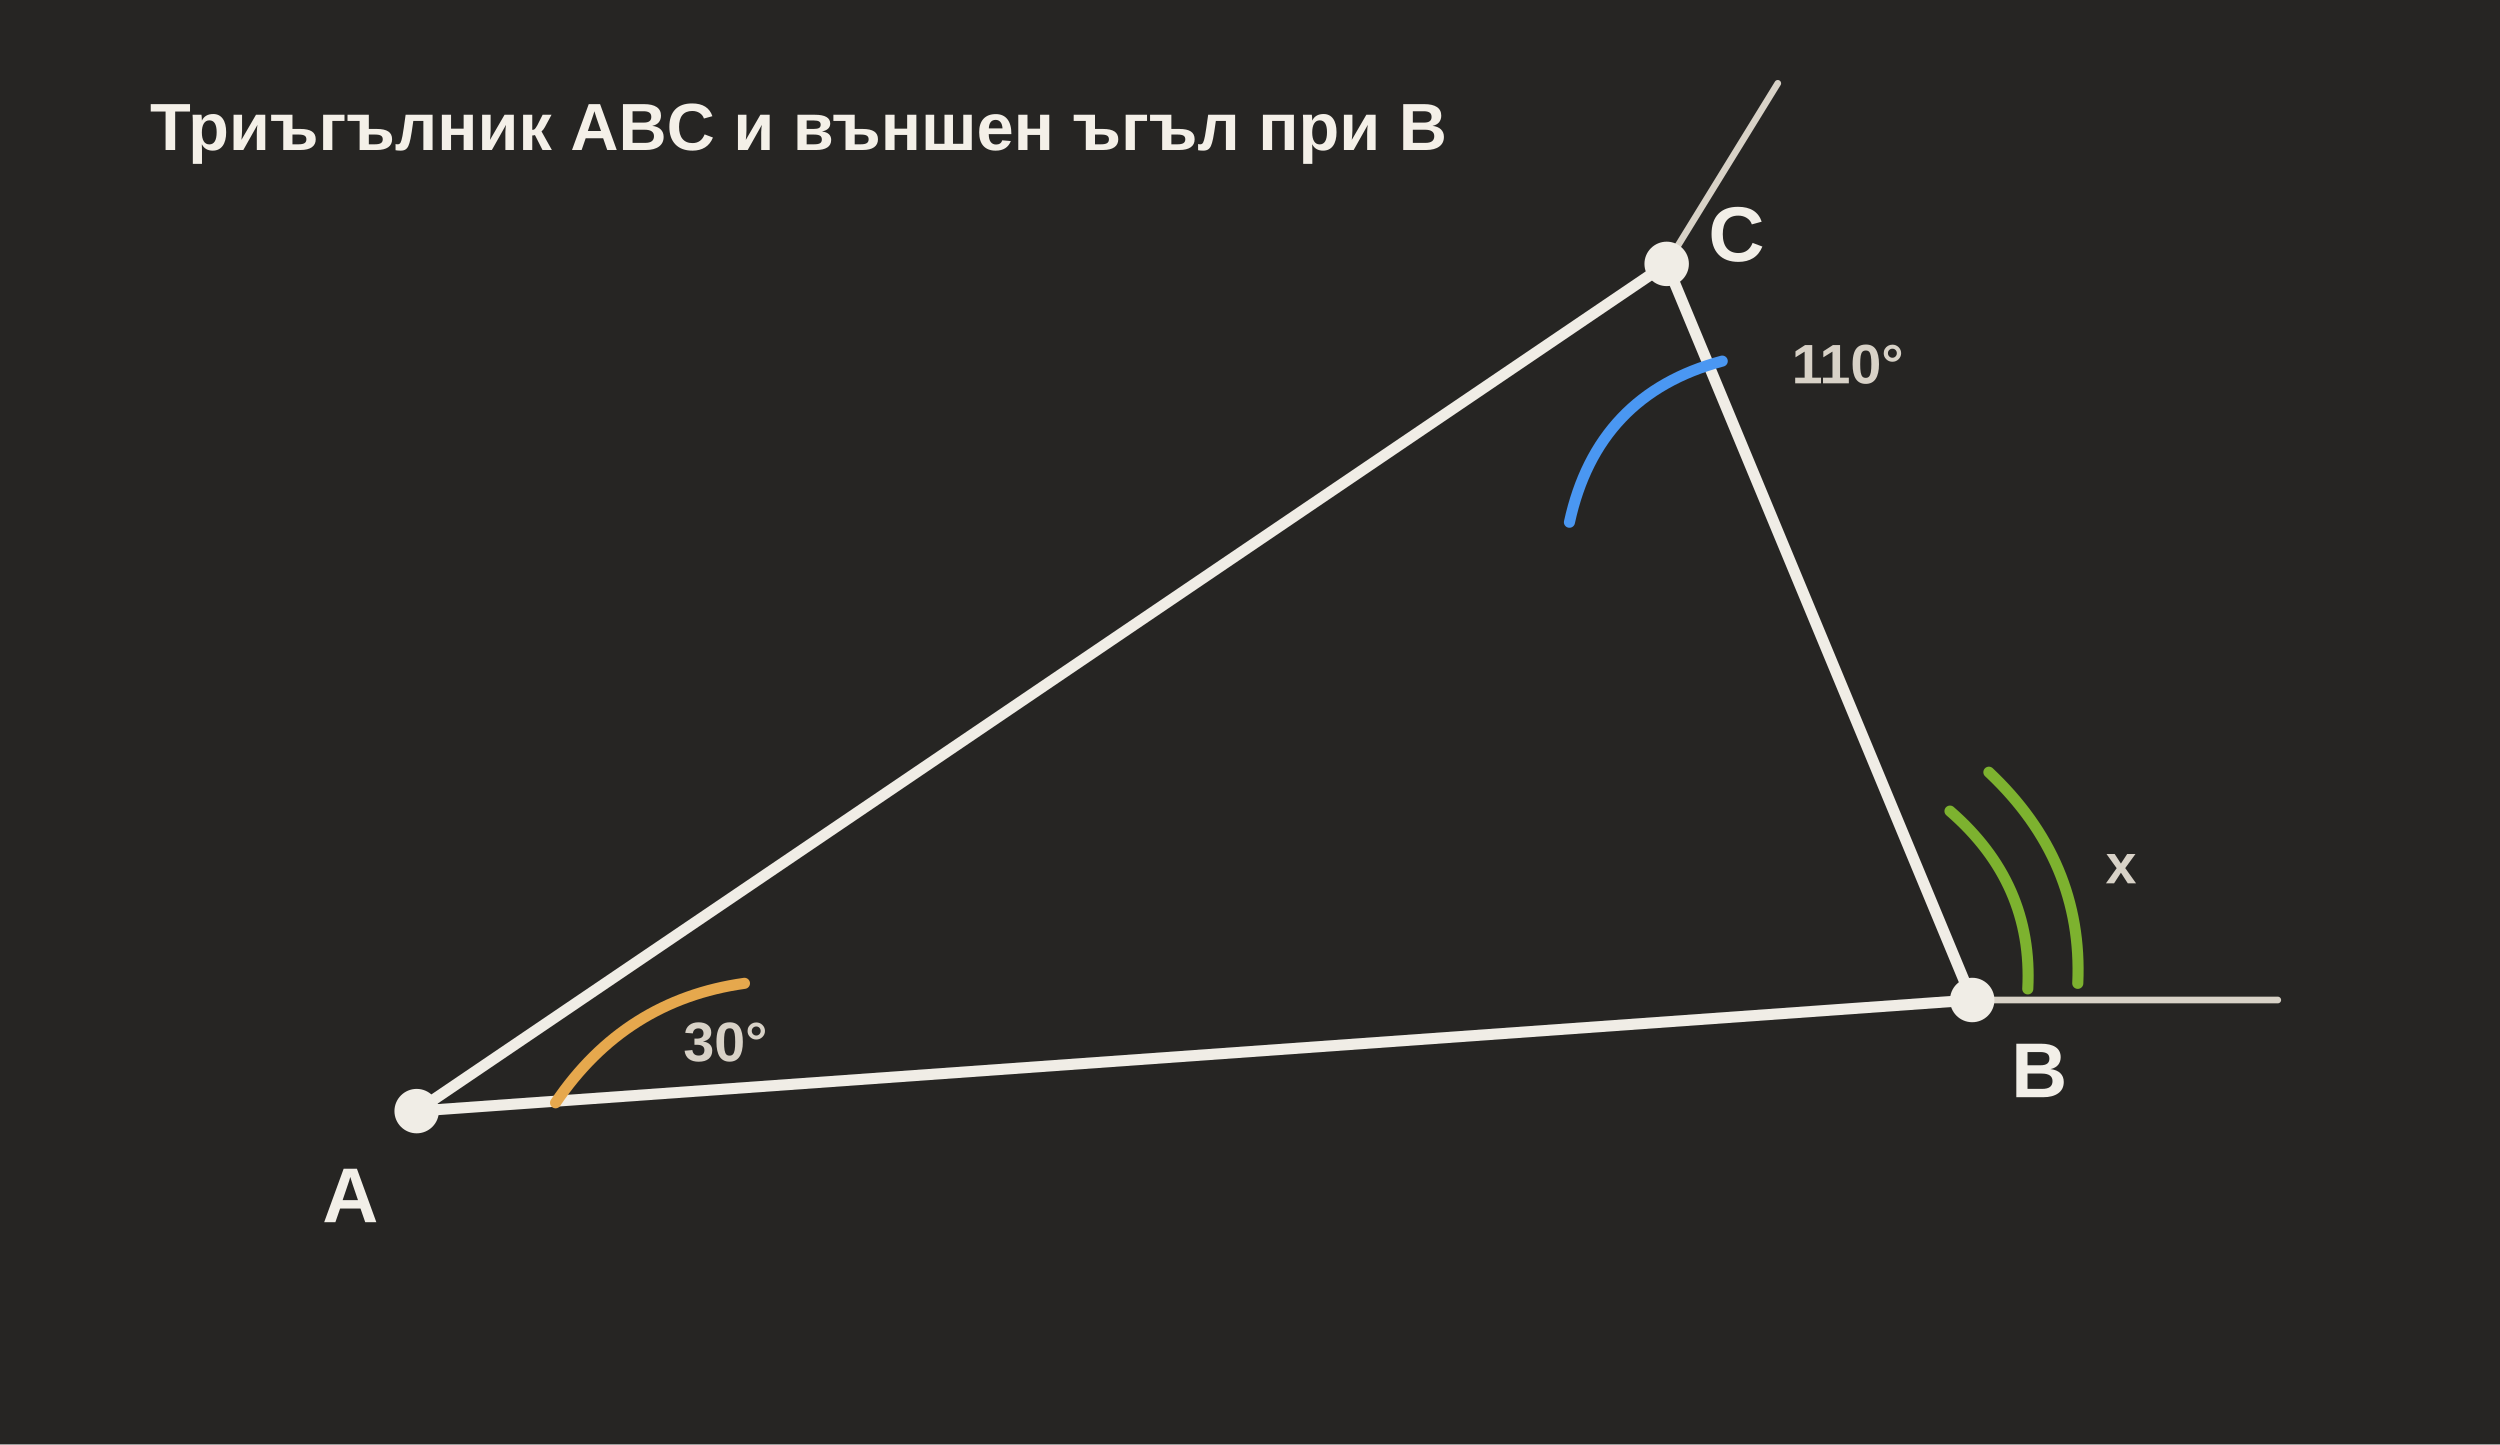
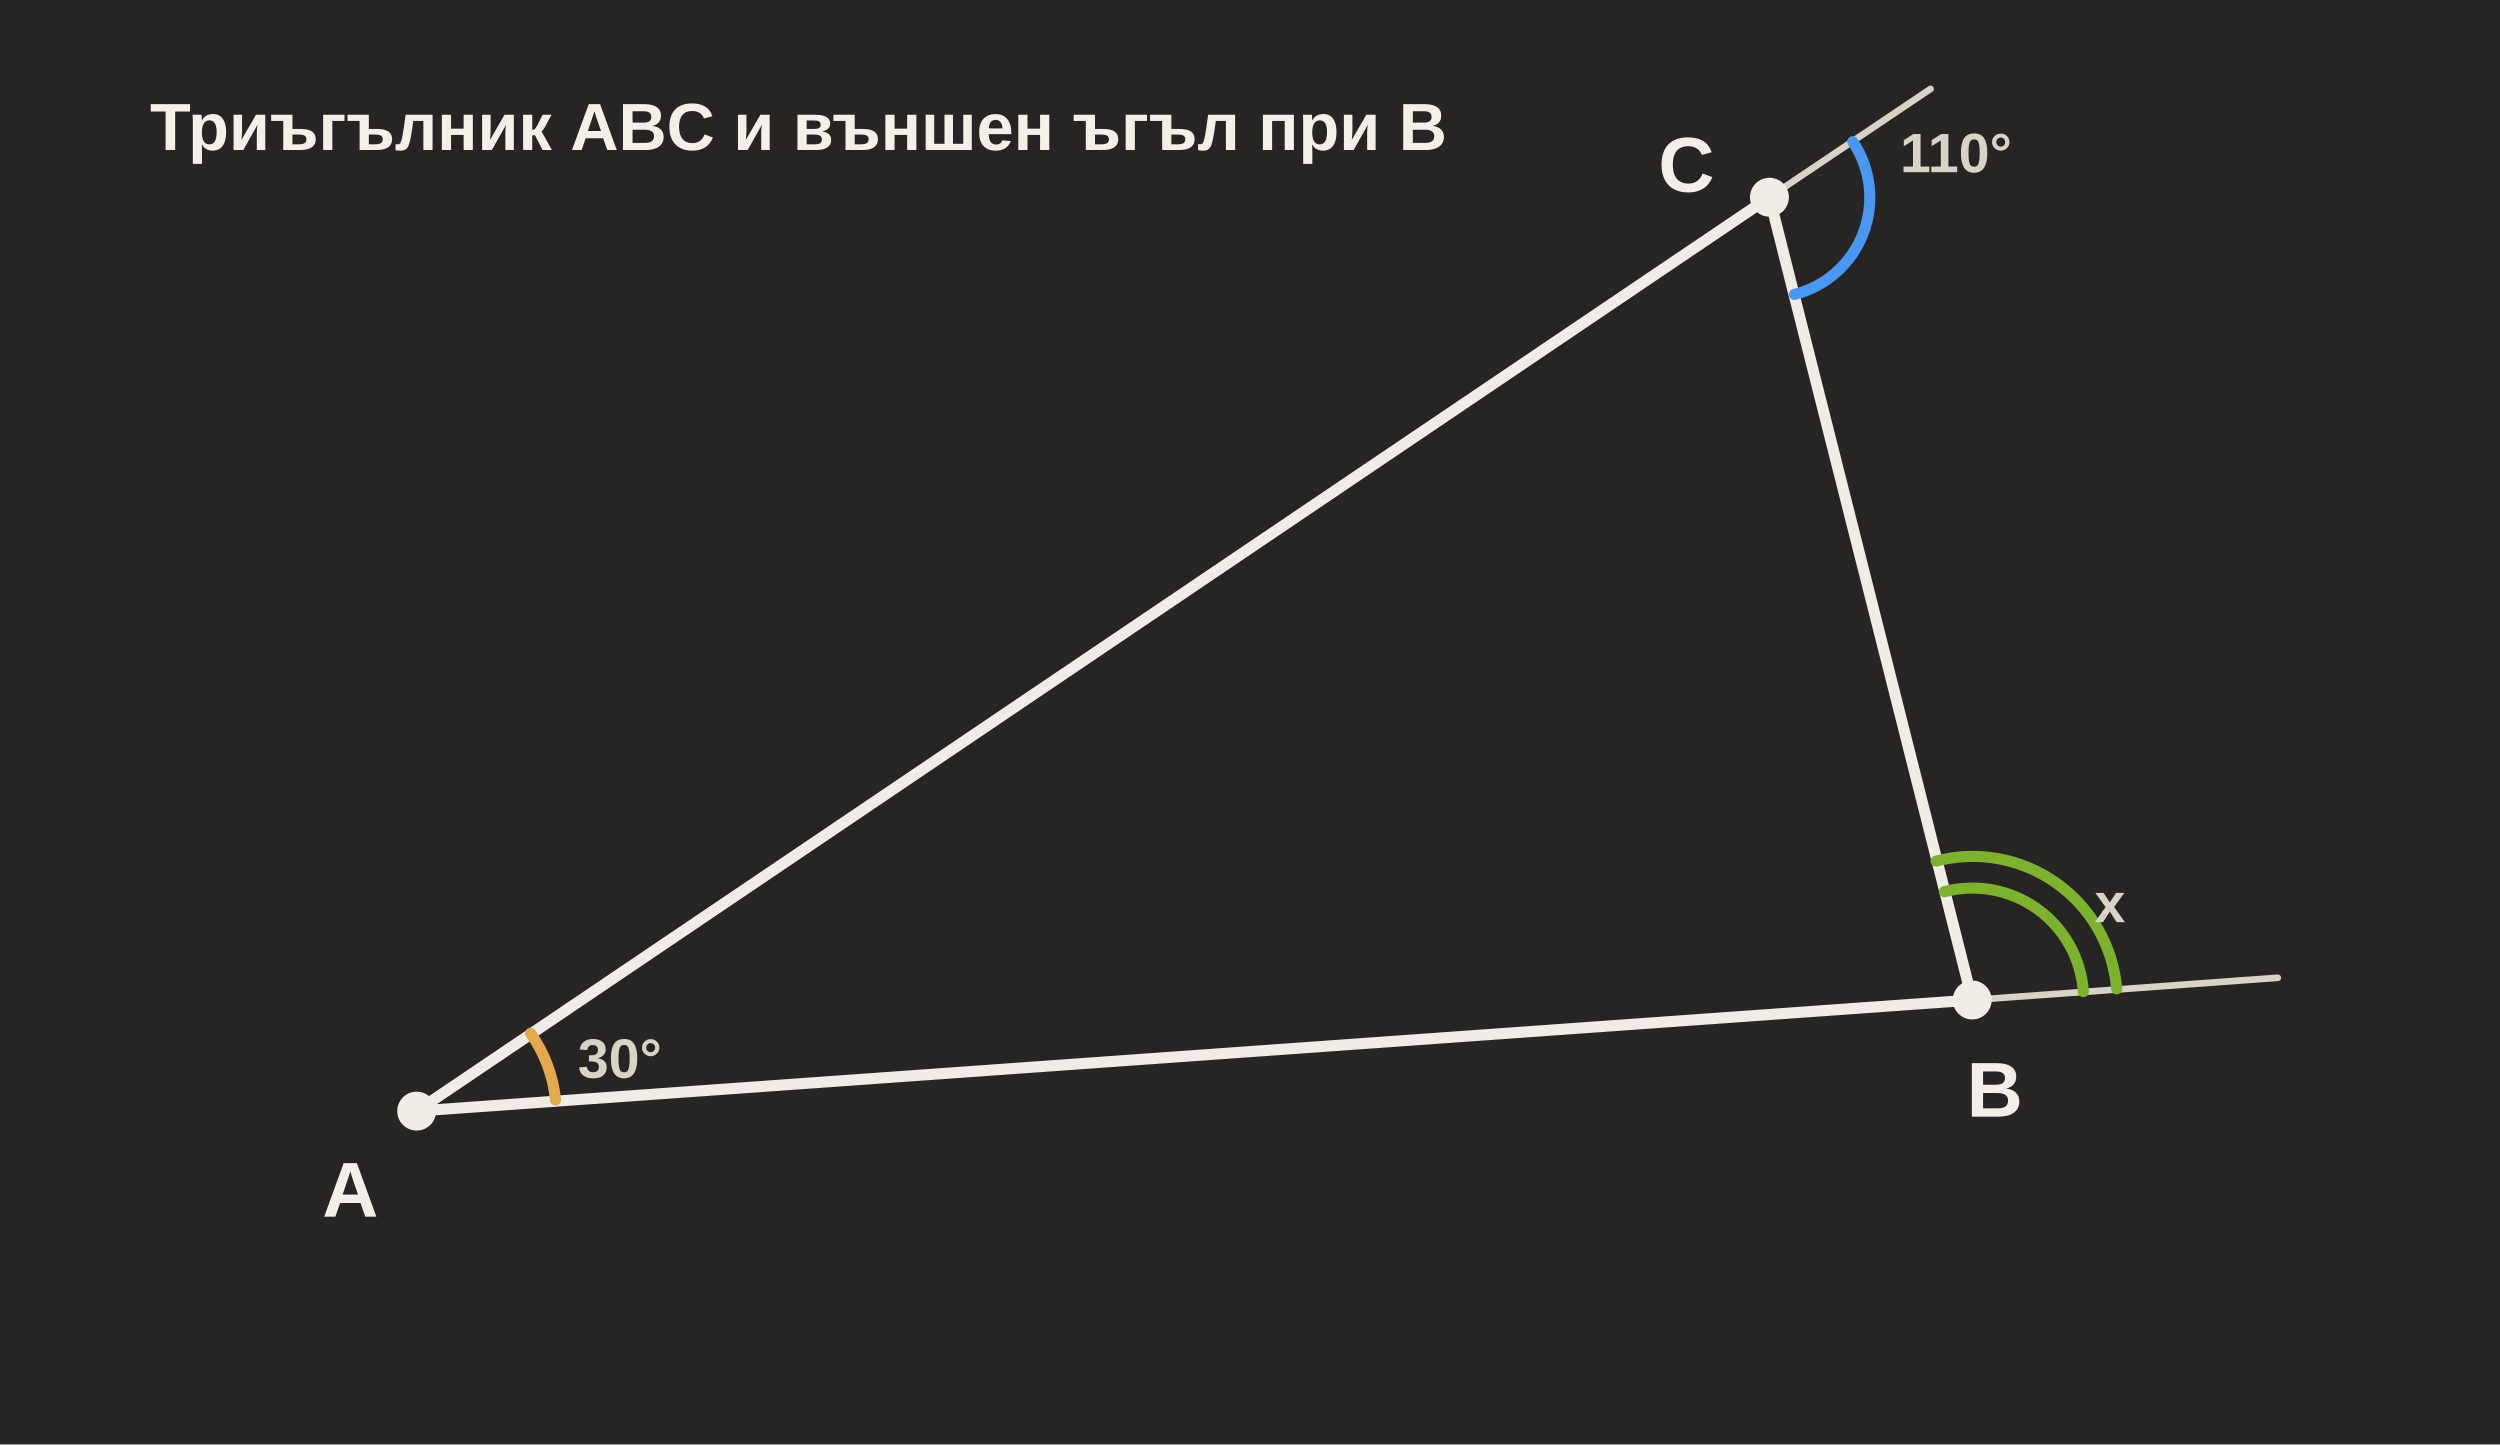
<svg xmlns="http://www.w3.org/2000/svg" viewBox="0 0 900 520" role="img" aria-labelledby="title desc">
  <rect width="900" height="520" fill="#262523" />
  <defs>
    <marker id="arrow" markerWidth="10" markerHeight="10" refX="8" refY="3" orient="auto" markerUnits="strokeWidth">
      <path d="M0,0 L0,6 L8,3 z" fill="#d8d2c7" />
    </marker>
    <style>
      .line{stroke:#f0ede6;stroke-width:4;fill:none;stroke-linecap:round;stroke-linejoin:round}.thin{stroke:#d8d2c7;stroke-width:2.4;fill:none;stroke-linecap:round;stroke-linejoin:round}.dash{stroke:#d8d2c7;stroke-width:3;fill:none;stroke-dasharray:12 10;stroke-linecap:round;stroke-linejoin:round}.blue{stroke:#4a97f2;stroke-width:4;fill:none;stroke-linecap:round;stroke-linejoin:round}.green{stroke:#7db22f;stroke-width:4;fill:none;stroke-linecap:round;stroke-linejoin:round}.orange{stroke:#e6a84d;stroke-width:4;fill:none;stroke-linecap:round;stroke-linejoin:round}.violet{stroke:#8f7cf6;stroke-width:4;fill:none;stroke-linecap:round;stroke-linejoin:round}.fill-blue{fill:#4a97f2;fill-opacity:.18;stroke:#4a97f2;stroke-width:3}.fill-green{fill:#7db22f;fill-opacity:.16;stroke:#7db22f;stroke-width:3}.fill-orange{fill:#e6a84d;fill-opacity:.16;stroke:#e6a84d;stroke-width:3}.grid{stroke:#5c5a55;stroke-width:1.5;opacity:.8}.point{fill:#f0ede6}.point-blue{fill:#4a97f2}.point-green{fill:#7db22f}.point-orange{fill:#e6a84d}.label{fill:#f2efe8;font-family:Arial,sans-serif;font-weight:700;font-size:28px}.small{fill:#d8d2c7;font-family:Arial,sans-serif;font-weight:600;font-size:20px}.tiny{fill:#d8d2c7;font-family:Arial,sans-serif;font-weight:600;font-size:16px}.caption{fill:#f4f0e8;font-family:Arial,sans-serif;font-weight:700;font-size:24px}.muted{fill:#bdb7ad;font-family:Arial,sans-serif;font-size:18px}.sector1{fill:#4a97f2;fill-opacity:.65}.sector2{fill:#7db22f;fill-opacity:.62}.sector3{fill:#e6a84d;fill-opacity:.68}.sector4{fill:#8f7cf6;fill-opacity:.58}
    </style>
  </defs>
  <text class="caption" x="54" y="54">Триъгълник ABC и външен ъгъл при B</text>
-   <path class="line" d="M150 400 L710 360 L600 95 Z" />
-   <path class="thin" d="M710 360 H820 M600 95 L640 30" />
-   <path class="orange" d="M200 397 Q225 360 268 354" />
-   <path class="blue" d="M620 130 Q575 142 565 188" />
-   <path class="green" d="M730 356 Q732 318 702 292" />
-   <path class="green" d="M748 354 Q750 310 716 278" />
-   <circle class="point" cx="150" cy="400" r="8" />
-   <circle class="point" cx="710" cy="360" r="8" />
-   <circle class="point" cx="600" cy="95" r="8" />
-   <text class="label" x="116" y="440">A</text>
-   <text class="label" x="724" y="395">B</text>
-   <text class="label" x="615" y="94">C</text>
-   <text class="small" x="246" y="382">30°</text>
-   <text class="small" x="645" y="138">110°</text>
-   <text class="small" x="758" y="318">x</text>
+   <polygon class="line" points="150,400 710,360 637,71" />
+   <path class="thin" d="M710 360 L820 352 M637 71 L695 32" />
+   <path class="orange" d="M200 396 A50 50 0 0 0 191 372" />
+   <path class="blue" d="M667 51 A36 36 0 0 1 646 106" />
+   <path class="green" d="M750 357 A40 40 0 0 0 700 321" />
+   <path class="green" d="M762 356 A52 52 0 0 0 697 310" />
+   <circle class="point" cx="150" cy="400" r="7" />
+   <circle class="point" cx="710" cy="360" r="7" />
+   <circle class="point" cx="637" cy="71" r="7" />
+   <text class="label" x="116" y="438">A</text>
+   <text class="label" x="708" y="402">B</text>
+   <text class="label" x="597" y="69">C</text>
+   <text class="small" x="208" y="388">30°</text>
+   <text class="small" x="684" y="62">110°</text>
+   <text class="small" x="754" y="332">x</text>
</svg>
